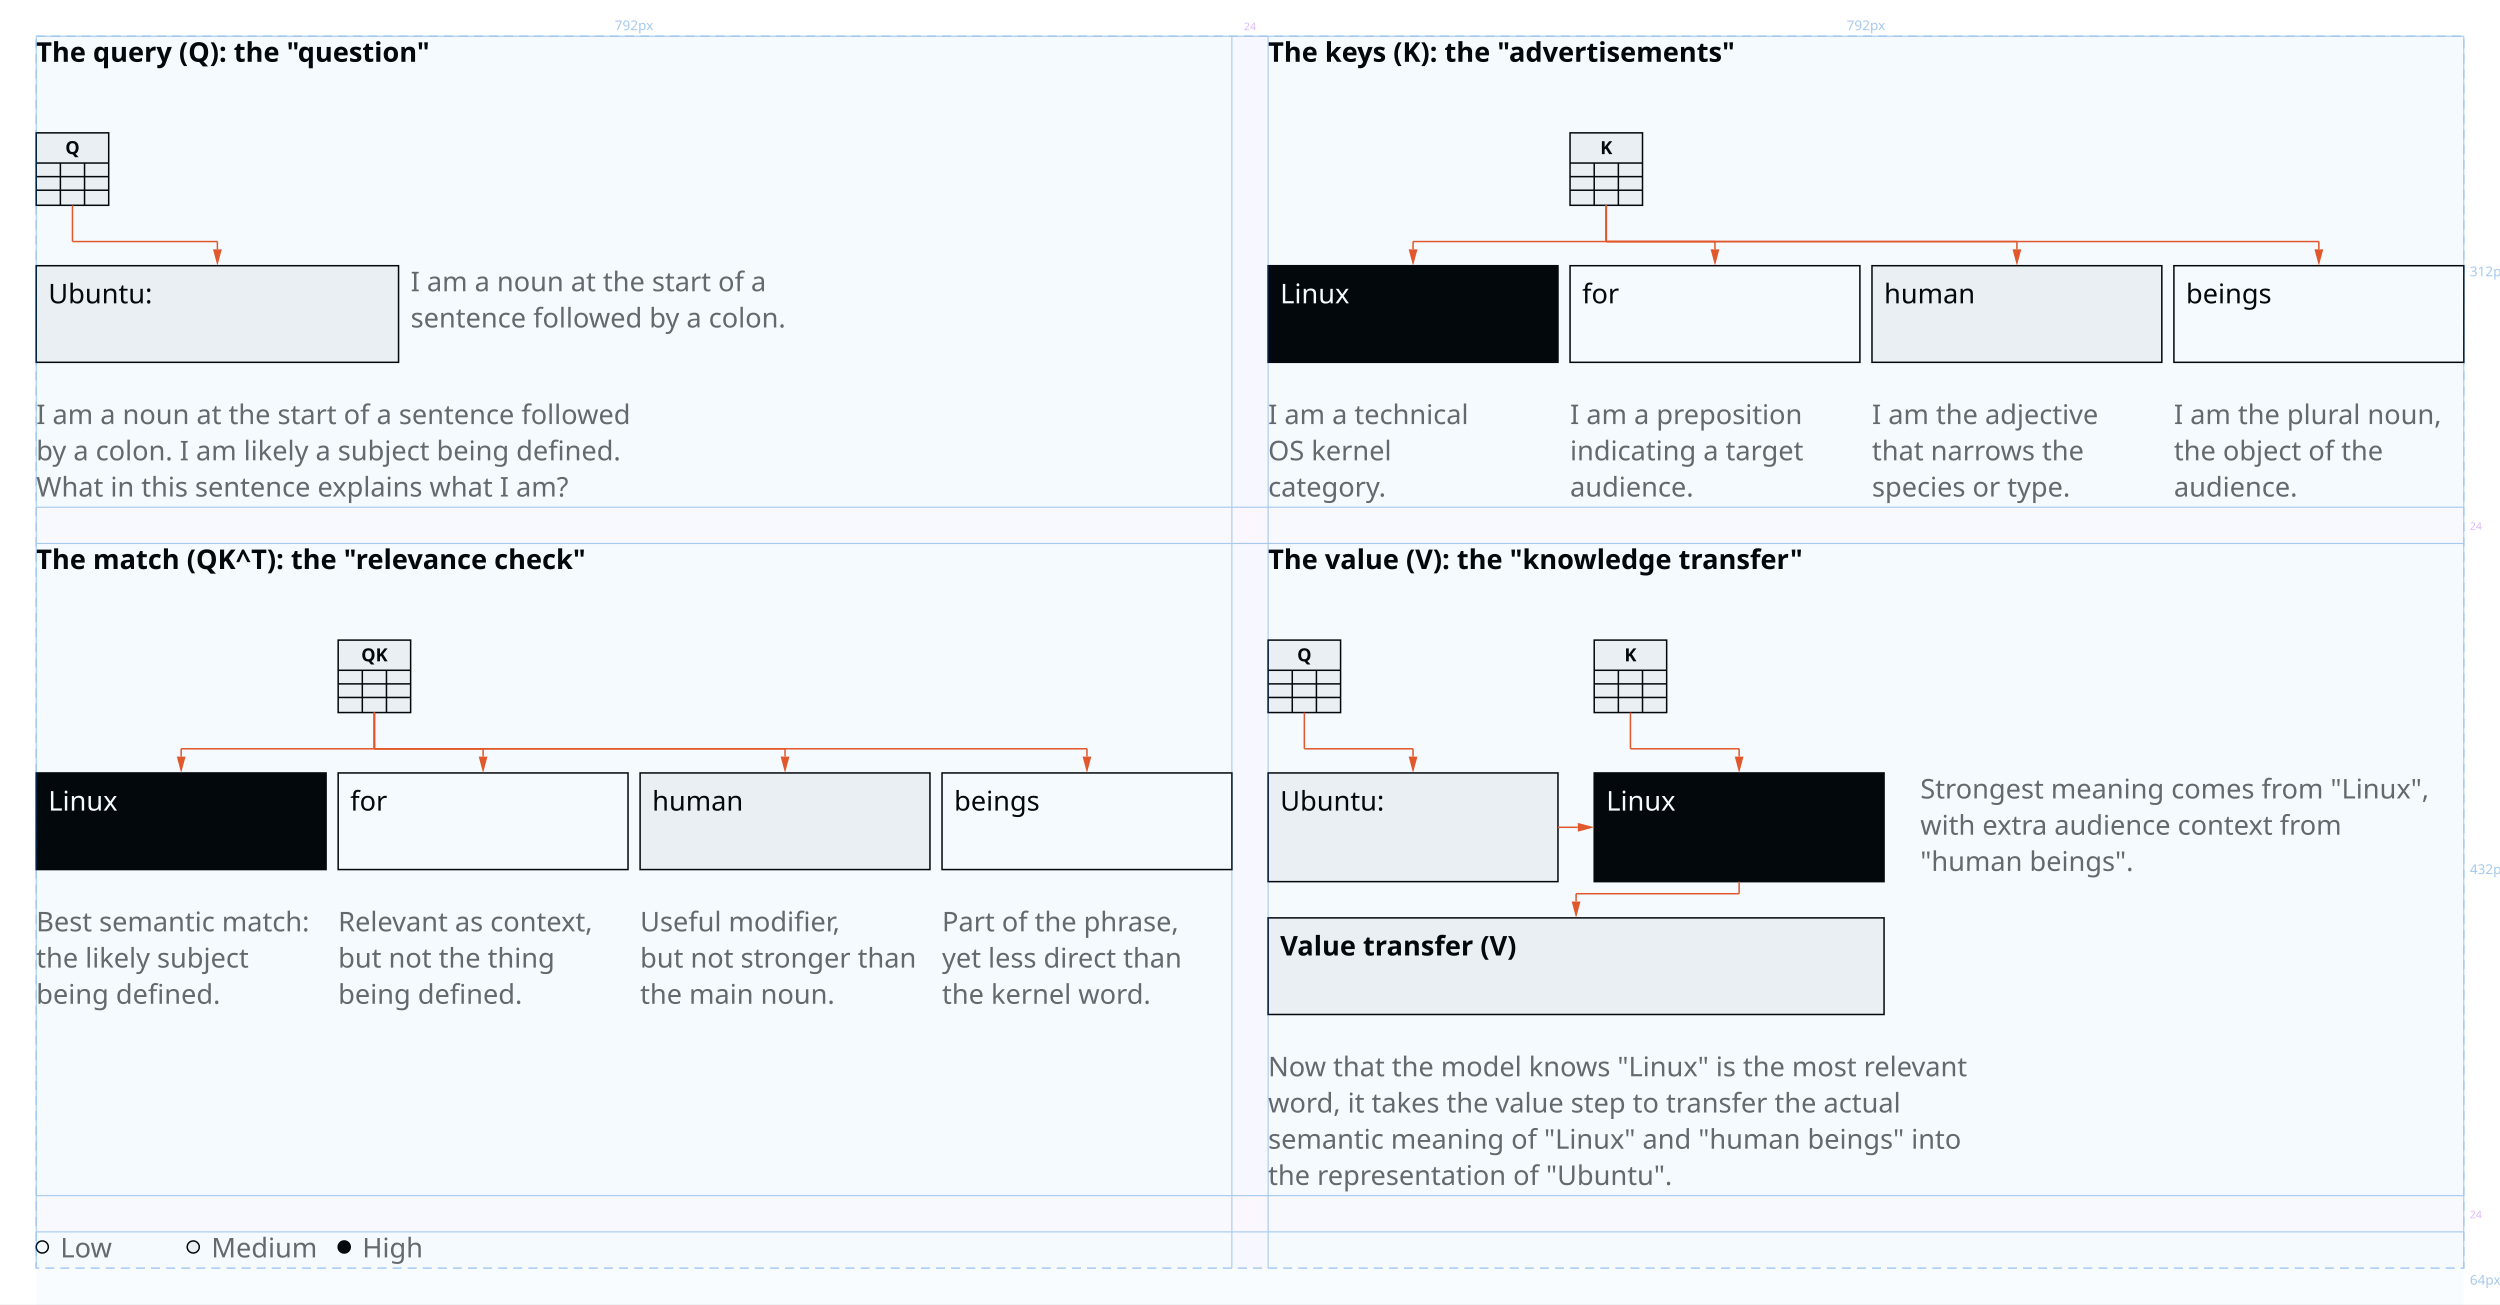
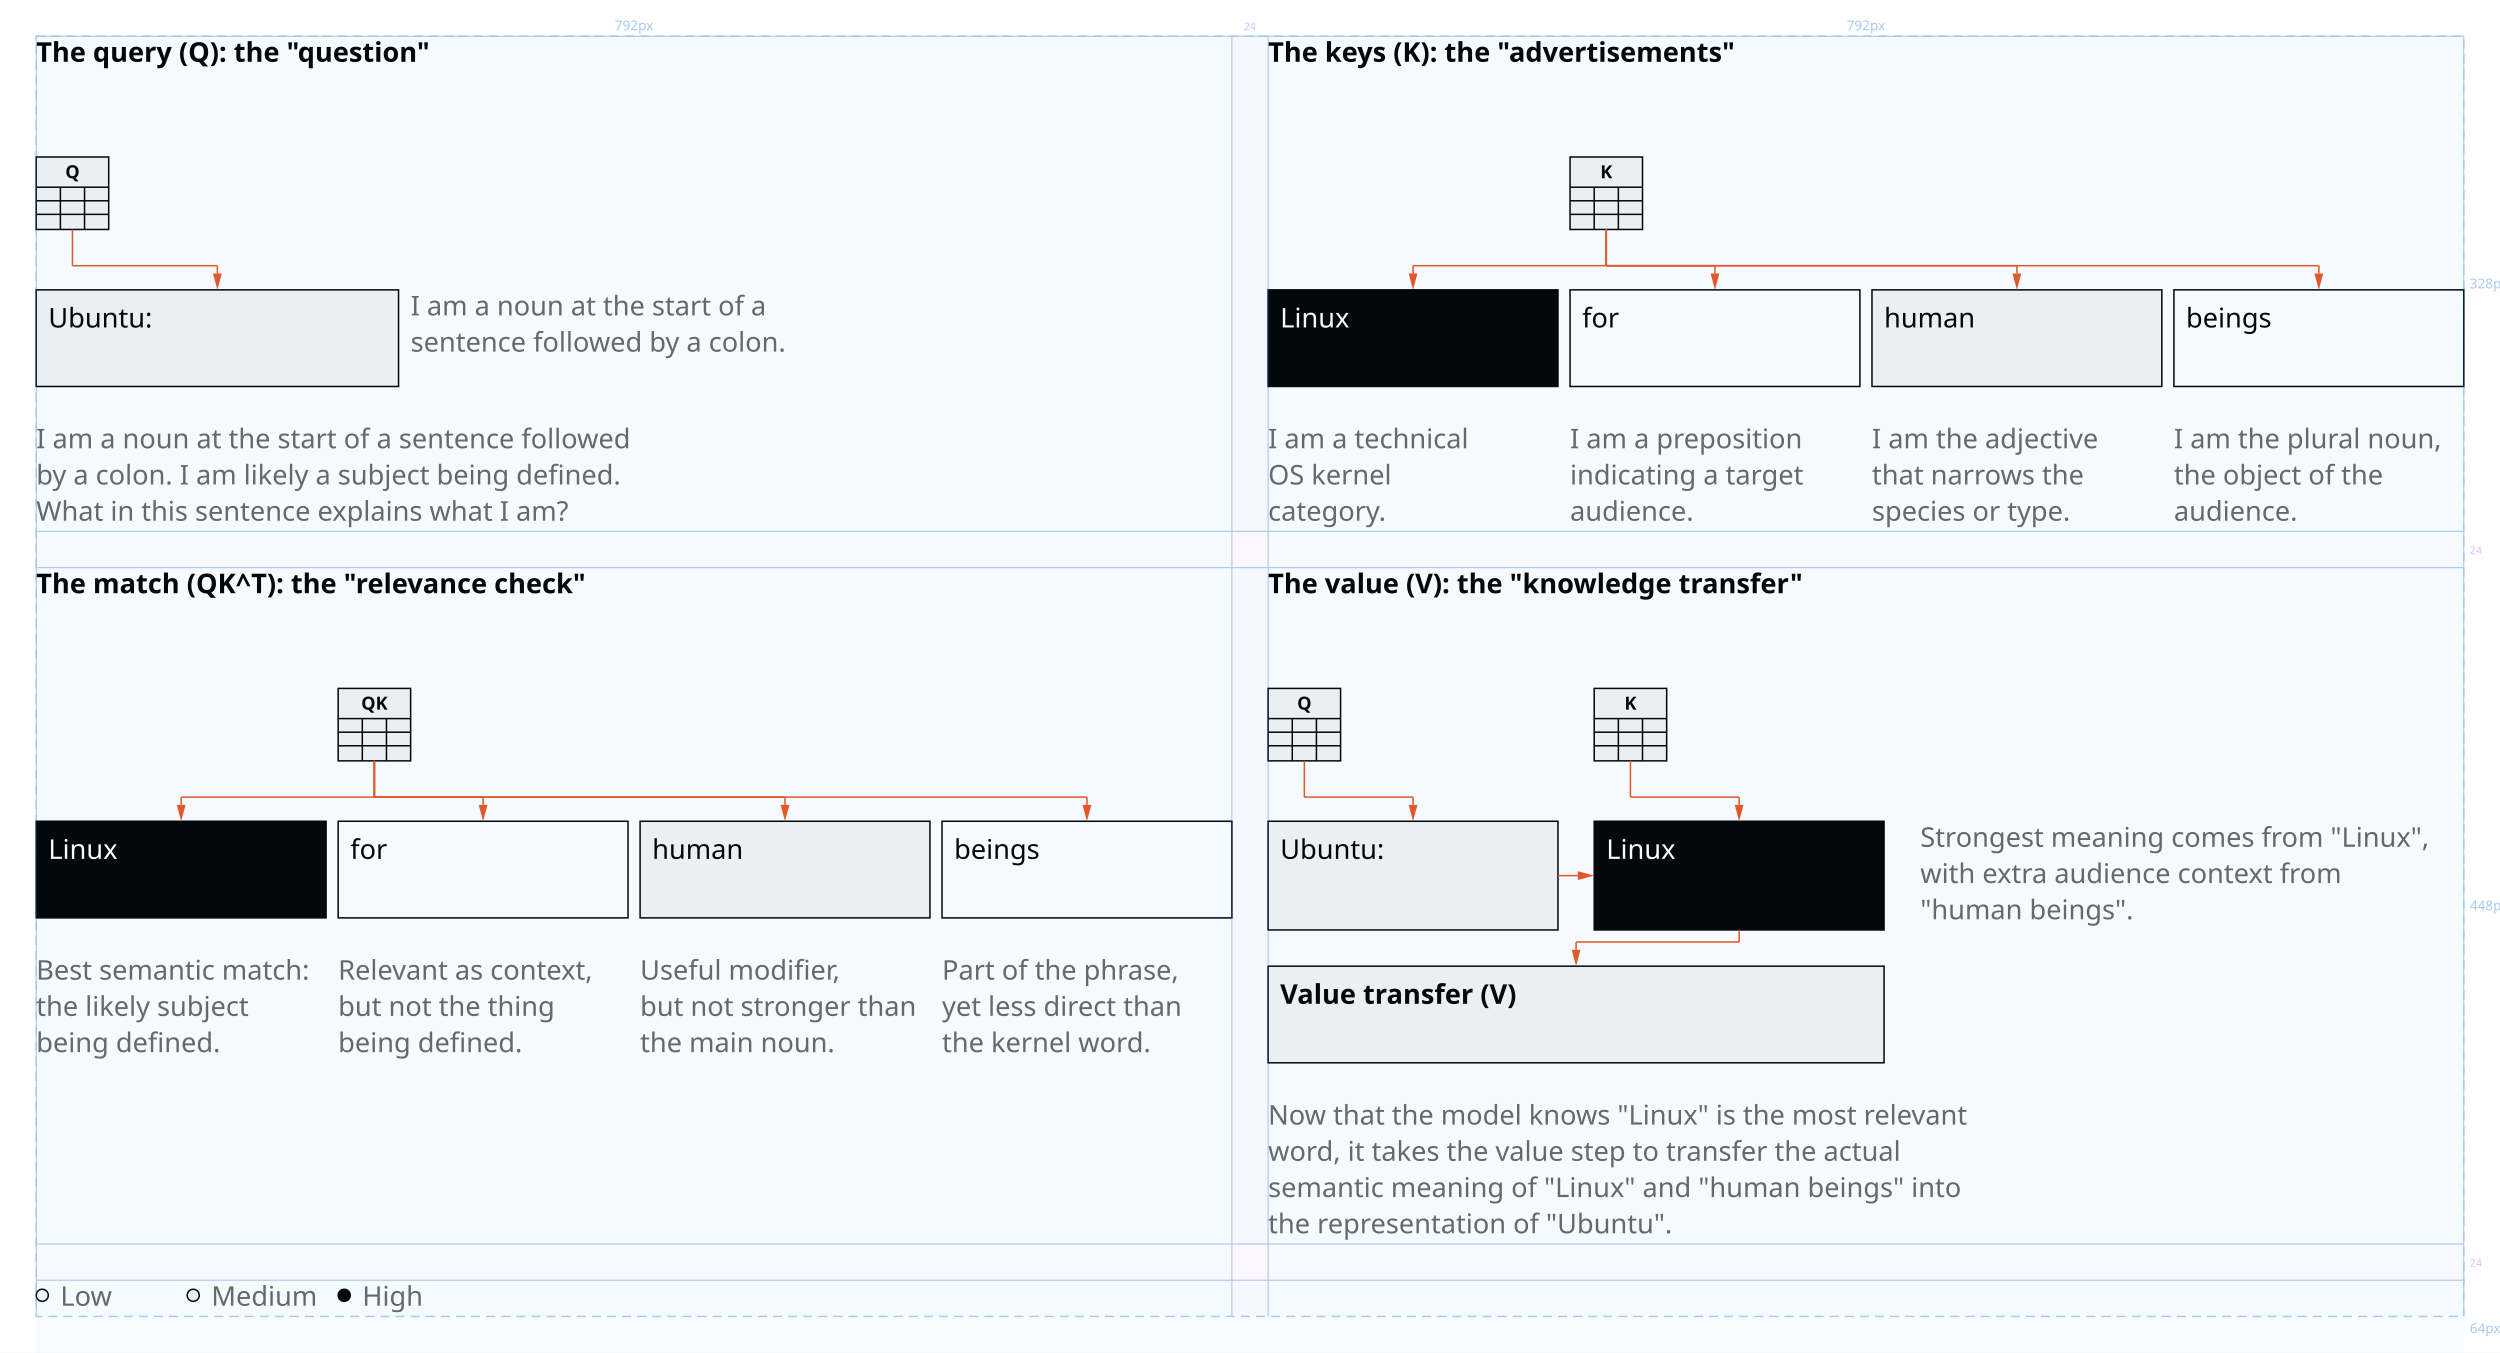
- <svg xmlns="http://www.w3.org/2000/svg" width="1656" height="864" viewBox="0 0 1656 864" xml:space="preserve">
-   <rect width="1656" height="864" fill="#FFFFFF" />
+ <svg xmlns="http://www.w3.org/2000/svg" width="1656" height="896" viewBox="0 0 1656 896" xml:space="preserve">
+   <rect width="1656" height="896" fill="#FFFFFF" />
  <g data-component-id="query">
    <text font-family="Ubuntu Sans">
      <tspan x="24" y="40.92" font-size="18" font-weight="700" fill="#000000">The query (Q): the "question"</tspan>
    </text>
  </g>
  <g data-component-id="q_ubuntu">
-     <rect x="24" y="176" width="240" height="64" fill="#F3F3F3" stroke="#000000" stroke-width="1" stroke-miterlimit="10" />
-     <text font-family="Ubuntu Sans">
-       <tspan x="32" y="200.92" font-size="18" font-weight="400" fill="#000000">Ubuntu:</tspan>
-     </text>
-   </g>
-   <text font-family="Ubuntu Sans">
-     <tspan x="272" y="192.92" font-size="18" font-weight="400" fill="#666666">I am a noun at the start of a</tspan>
-     <tspan x="272" y="216.92" font-size="18" font-weight="400" fill="#666666">sentence followed by a colon.</tspan>
-   </text>
-   <text font-family="Ubuntu Sans">
-     <tspan x="24" y="280.92" font-size="18" font-weight="400" fill="#666666">I am a noun at the start of a sentence followed</tspan>
-     <tspan x="24" y="304.92" font-size="18" font-weight="400" fill="#666666">by a colon. I am likely a subject being defined.</tspan>
-     <tspan x="24" y="328.92" font-size="18" font-weight="400" fill="#666666">What in this sentence explains what I am?</tspan>
+     <rect x="24" y="192" width="240" height="64" fill="#F3F3F3" stroke="#000000" stroke-width="1" stroke-miterlimit="10" />
+     <text font-family="Ubuntu Sans">
+       <tspan x="32" y="216.92" font-size="18" font-weight="400" fill="#000000">Ubuntu:</tspan>
+     </text>
+   </g>
+   <text font-family="Ubuntu Sans">
+     <tspan x="272" y="208.92" font-size="18" font-weight="400" fill="#666666">I am a noun at the start of a</tspan>
+     <tspan x="272" y="232.92" font-size="18" font-weight="400" fill="#666666">sentence followed by a colon.</tspan>
+   </text>
+   <text font-family="Ubuntu Sans">
+     <tspan x="24" y="296.92" font-size="18" font-weight="400" fill="#666666">I am a noun at the start of a sentence followed</tspan>
+     <tspan x="24" y="320.92" font-size="18" font-weight="400" fill="#666666">by a colon. I am likely a subject being defined.</tspan>
+     <tspan x="24" y="344.92" font-size="18" font-weight="400" fill="#666666">What in this sentence explains what I am?</tspan>
  </text>
  <g data-component-id="q_matrix">
-     <rect x="24" y="88" width="48" height="48" fill="#F3F3F3" stroke="#000000" stroke-width="1" stroke-miterlimit="10" />
-     <line x1="24" y1="108" x2="72" y2="108" fill="none" stroke="#000000" stroke-width="1" stroke-miterlimit="10" />
-     <line x1="40" y1="108" x2="40" y2="136" fill="none" stroke="#000000" stroke-width="1" stroke-miterlimit="10" />
-     <line x1="56" y1="108" x2="56" y2="136" fill="none" stroke="#000000" stroke-width="1" stroke-miterlimit="10" />
-     <line x1="24" y1="117" x2="72" y2="117" fill="none" stroke="#000000" stroke-width="1" stroke-miterlimit="10" />
-     <line x1="24" y1="126" x2="72" y2="126" fill="none" stroke="#000000" stroke-width="1" stroke-miterlimit="10" />
-     <text x="48" y="102.08" text-anchor="middle" font-family="Ubuntu Sans" font-size="12" font-weight="700" fill="#000000">Q</text>
+     <rect x="24" y="104" width="48" height="48" fill="#F3F3F3" stroke="#000000" stroke-width="1" stroke-miterlimit="10" />
+     <line x1="24" y1="124" x2="72" y2="124" fill="none" stroke="#000000" stroke-width="1" stroke-miterlimit="10" />
+     <line x1="40" y1="124" x2="40" y2="152" fill="none" stroke="#000000" stroke-width="1" stroke-miterlimit="10" />
+     <line x1="56" y1="124" x2="56" y2="152" fill="none" stroke="#000000" stroke-width="1" stroke-miterlimit="10" />
+     <line x1="24" y1="133" x2="72" y2="133" fill="none" stroke="#000000" stroke-width="1" stroke-miterlimit="10" />
+     <line x1="24" y1="142" x2="72" y2="142" fill="none" stroke="#000000" stroke-width="1" stroke-miterlimit="10" />
+     <text x="48" y="118.08" text-anchor="middle" font-family="Ubuntu Sans" font-size="12" font-weight="700" fill="#000000">Q</text>
  </g>
  <g data-component-id="keys">
    <text font-family="Ubuntu Sans">
      <tspan x="840" y="40.92" font-size="18" font-weight="700" fill="#000000">The keys (K): the "advertisements"</tspan>
    </text>
  </g>
  <g data-component-id="k_linux">
-     <rect x="840" y="176" width="192" height="64" fill="#000000" stroke="#000000" stroke-width="1" stroke-miterlimit="10" />
-     <text font-family="Ubuntu Sans">
-       <tspan x="848" y="200.92" font-size="18" font-weight="400" fill="#FFFFFF">Linux</tspan>
+     <rect x="840" y="192" width="192" height="64" fill="#000000" stroke="#000000" stroke-width="1" stroke-miterlimit="10" />
+     <text font-family="Ubuntu Sans">
+       <tspan x="848" y="216.92" font-size="18" font-weight="400" fill="#FFFFFF">Linux</tspan>
    </text>
  </g>
  <g data-component-id="k_for">
-     <rect x="1040" y="176" width="192" height="64" fill="#FFFFFF" stroke="#000000" stroke-width="1" stroke-miterlimit="10" />
-     <text font-family="Ubuntu Sans">
-       <tspan x="1048" y="200.92" font-size="18" font-weight="400" fill="#000000">for</tspan>
+     <rect x="1040" y="192" width="192" height="64" fill="#FFFFFF" stroke="#000000" stroke-width="1" stroke-miterlimit="10" />
+     <text font-family="Ubuntu Sans">
+       <tspan x="1048" y="216.92" font-size="18" font-weight="400" fill="#000000">for</tspan>
    </text>
  </g>
  <g data-component-id="k_human">
-     <rect x="1240" y="176" width="192" height="64" fill="#F3F3F3" stroke="#000000" stroke-width="1" stroke-miterlimit="10" />
-     <text font-family="Ubuntu Sans">
-       <tspan x="1248" y="200.92" font-size="18" font-weight="400" fill="#000000">human</tspan>
+     <rect x="1240" y="192" width="192" height="64" fill="#F3F3F3" stroke="#000000" stroke-width="1" stroke-miterlimit="10" />
+     <text font-family="Ubuntu Sans">
+       <tspan x="1248" y="216.92" font-size="18" font-weight="400" fill="#000000">human</tspan>
    </text>
  </g>
  <g data-component-id="k_beings">
-     <rect x="1440" y="176" width="192" height="64" fill="#FFFFFF" stroke="#000000" stroke-width="1" stroke-miterlimit="10" />
-     <text font-family="Ubuntu Sans">
-       <tspan x="1448" y="200.92" font-size="18" font-weight="400" fill="#000000">beings</tspan>
-     </text>
-   </g>
-   <text font-family="Ubuntu Sans">
-     <tspan x="840" y="280.92" font-size="18" font-weight="400" fill="#666666">I am a technical</tspan>
-     <tspan x="840" y="304.92" font-size="18" font-weight="400" fill="#666666">OS kernel</tspan>
-     <tspan x="840" y="328.92" font-size="18" font-weight="400" fill="#666666">category.</tspan>
-   </text>
-   <text font-family="Ubuntu Sans">
-     <tspan x="1040" y="280.92" font-size="18" font-weight="400" fill="#666666">I am a preposition</tspan>
-     <tspan x="1040" y="304.92" font-size="18" font-weight="400" fill="#666666">indicating a target</tspan>
-     <tspan x="1040" y="328.92" font-size="18" font-weight="400" fill="#666666">audience.</tspan>
-   </text>
-   <text font-family="Ubuntu Sans">
-     <tspan x="1240" y="280.92" font-size="18" font-weight="400" fill="#666666">I am the adjective</tspan>
-     <tspan x="1240" y="304.92" font-size="18" font-weight="400" fill="#666666">that narrows the</tspan>
-     <tspan x="1240" y="328.92" font-size="18" font-weight="400" fill="#666666">species or type.</tspan>
-   </text>
-   <text font-family="Ubuntu Sans">
-     <tspan x="1440" y="280.92" font-size="18" font-weight="400" fill="#666666">I am the plural noun,</tspan>
-     <tspan x="1440" y="304.92" font-size="18" font-weight="400" fill="#666666">the object of the</tspan>
-     <tspan x="1440" y="328.92" font-size="18" font-weight="400" fill="#666666">audience.</tspan>
+     <rect x="1440" y="192" width="192" height="64" fill="#FFFFFF" stroke="#000000" stroke-width="1" stroke-miterlimit="10" />
+     <text font-family="Ubuntu Sans">
+       <tspan x="1448" y="216.92" font-size="18" font-weight="400" fill="#000000">beings</tspan>
+     </text>
+   </g>
+   <text font-family="Ubuntu Sans">
+     <tspan x="840" y="296.92" font-size="18" font-weight="400" fill="#666666">I am a technical</tspan>
+     <tspan x="840" y="320.92" font-size="18" font-weight="400" fill="#666666">OS kernel</tspan>
+     <tspan x="840" y="344.92" font-size="18" font-weight="400" fill="#666666">category.</tspan>
+   </text>
+   <text font-family="Ubuntu Sans">
+     <tspan x="1040" y="296.92" font-size="18" font-weight="400" fill="#666666">I am a preposition</tspan>
+     <tspan x="1040" y="320.92" font-size="18" font-weight="400" fill="#666666">indicating a target</tspan>
+     <tspan x="1040" y="344.92" font-size="18" font-weight="400" fill="#666666">audience.</tspan>
+   </text>
+   <text font-family="Ubuntu Sans">
+     <tspan x="1240" y="296.92" font-size="18" font-weight="400" fill="#666666">I am the adjective</tspan>
+     <tspan x="1240" y="320.92" font-size="18" font-weight="400" fill="#666666">that narrows the</tspan>
+     <tspan x="1240" y="344.92" font-size="18" font-weight="400" fill="#666666">species or type.</tspan>
+   </text>
+   <text font-family="Ubuntu Sans">
+     <tspan x="1440" y="296.92" font-size="18" font-weight="400" fill="#666666">I am the plural noun,</tspan>
+     <tspan x="1440" y="320.92" font-size="18" font-weight="400" fill="#666666">the object of the</tspan>
+     <tspan x="1440" y="344.92" font-size="18" font-weight="400" fill="#666666">audience.</tspan>
  </text>
  <g data-component-id="k_matrix">
-     <rect x="1040" y="88" width="48" height="48" fill="#F3F3F3" stroke="#000000" stroke-width="1" stroke-miterlimit="10" />
-     <line x1="1040" y1="108" x2="1088" y2="108" fill="none" stroke="#000000" stroke-width="1" stroke-miterlimit="10" />
-     <line x1="1056" y1="108" x2="1056" y2="136" fill="none" stroke="#000000" stroke-width="1" stroke-miterlimit="10" />
-     <line x1="1072" y1="108" x2="1072" y2="136" fill="none" stroke="#000000" stroke-width="1" stroke-miterlimit="10" />
-     <line x1="1040" y1="117" x2="1088" y2="117" fill="none" stroke="#000000" stroke-width="1" stroke-miterlimit="10" />
-     <line x1="1040" y1="126" x2="1088" y2="126" fill="none" stroke="#000000" stroke-width="1" stroke-miterlimit="10" />
-     <text x="1064" y="102.08" text-anchor="middle" font-family="Ubuntu Sans" font-size="12" font-weight="700" fill="#000000">K</text>
+     <rect x="1040" y="104" width="48" height="48" fill="#F3F3F3" stroke="#000000" stroke-width="1" stroke-miterlimit="10" />
+     <line x1="1040" y1="124" x2="1088" y2="124" fill="none" stroke="#000000" stroke-width="1" stroke-miterlimit="10" />
+     <line x1="1056" y1="124" x2="1056" y2="152" fill="none" stroke="#000000" stroke-width="1" stroke-miterlimit="10" />
+     <line x1="1072" y1="124" x2="1072" y2="152" fill="none" stroke="#000000" stroke-width="1" stroke-miterlimit="10" />
+     <line x1="1040" y1="133" x2="1088" y2="133" fill="none" stroke="#000000" stroke-width="1" stroke-miterlimit="10" />
+     <line x1="1040" y1="142" x2="1088" y2="142" fill="none" stroke="#000000" stroke-width="1" stroke-miterlimit="10" />
+     <text x="1064" y="118.08" text-anchor="middle" font-family="Ubuntu Sans" font-size="12" font-weight="700" fill="#000000">K</text>
  </g>
  <g data-component-id="match">
    <text font-family="Ubuntu Sans">
-       <tspan x="24" y="376.92" font-size="18" font-weight="700" fill="#000000">The match (QK^T): the "relevance check"</tspan>
+       <tspan x="24" y="392.92" font-size="18" font-weight="700" fill="#000000">The match (QK^T): the "relevance check"</tspan>
    </text>
  </g>
  <g data-component-id="m_linux">
-     <rect x="24" y="512" width="192" height="64" fill="#000000" stroke="#000000" stroke-width="1" stroke-miterlimit="10" />
-     <text font-family="Ubuntu Sans">
-       <tspan x="32" y="536.92" font-size="18" font-weight="400" fill="#FFFFFF">Linux</tspan>
+     <rect x="24" y="544" width="192" height="64" fill="#000000" stroke="#000000" stroke-width="1" stroke-miterlimit="10" />
+     <text font-family="Ubuntu Sans">
+       <tspan x="32" y="568.92" font-size="18" font-weight="400" fill="#FFFFFF">Linux</tspan>
    </text>
  </g>
  <g data-component-id="m_for">
-     <rect x="224" y="512" width="192" height="64" fill="#FFFFFF" stroke="#000000" stroke-width="1" stroke-miterlimit="10" />
-     <text font-family="Ubuntu Sans">
-       <tspan x="232" y="536.92" font-size="18" font-weight="400" fill="#000000">for</tspan>
+     <rect x="224" y="544" width="192" height="64" fill="#FFFFFF" stroke="#000000" stroke-width="1" stroke-miterlimit="10" />
+     <text font-family="Ubuntu Sans">
+       <tspan x="232" y="568.92" font-size="18" font-weight="400" fill="#000000">for</tspan>
    </text>
  </g>
  <g data-component-id="m_human">
-     <rect x="424" y="512" width="192" height="64" fill="#F3F3F3" stroke="#000000" stroke-width="1" stroke-miterlimit="10" />
-     <text font-family="Ubuntu Sans">
-       <tspan x="432" y="536.92" font-size="18" font-weight="400" fill="#000000">human</tspan>
+     <rect x="424" y="544" width="192" height="64" fill="#F3F3F3" stroke="#000000" stroke-width="1" stroke-miterlimit="10" />
+     <text font-family="Ubuntu Sans">
+       <tspan x="432" y="568.92" font-size="18" font-weight="400" fill="#000000">human</tspan>
    </text>
  </g>
  <g data-component-id="m_beings">
-     <rect x="624" y="512" width="192" height="64" fill="#FFFFFF" stroke="#000000" stroke-width="1" stroke-miterlimit="10" />
-     <text font-family="Ubuntu Sans">
-       <tspan x="632" y="536.92" font-size="18" font-weight="400" fill="#000000">beings</tspan>
-     </text>
-   </g>
-   <text font-family="Ubuntu Sans">
-     <tspan x="24" y="616.92" font-size="18" font-weight="400" fill="#666666">Best semantic match:</tspan>
-     <tspan x="24" y="640.92" font-size="18" font-weight="400" fill="#666666">the likely subject</tspan>
-     <tspan x="24" y="664.92" font-size="18" font-weight="400" fill="#666666">being defined.</tspan>
-   </text>
-   <text font-family="Ubuntu Sans">
-     <tspan x="224" y="616.92" font-size="18" font-weight="400" fill="#666666">Relevant as context,</tspan>
-     <tspan x="224" y="640.92" font-size="18" font-weight="400" fill="#666666">but not the thing</tspan>
-     <tspan x="224" y="664.92" font-size="18" font-weight="400" fill="#666666">being defined.</tspan>
-   </text>
-   <text font-family="Ubuntu Sans">
-     <tspan x="424" y="616.92" font-size="18" font-weight="400" fill="#666666">Useful modifier,</tspan>
-     <tspan x="424" y="640.92" font-size="18" font-weight="400" fill="#666666">but not stronger than</tspan>
-     <tspan x="424" y="664.92" font-size="18" font-weight="400" fill="#666666">the main noun.</tspan>
-   </text>
-   <text font-family="Ubuntu Sans">
-     <tspan x="624" y="616.92" font-size="18" font-weight="400" fill="#666666">Part of the phrase,</tspan>
-     <tspan x="624" y="640.92" font-size="18" font-weight="400" fill="#666666">yet less direct than</tspan>
-     <tspan x="624" y="664.92" font-size="18" font-weight="400" fill="#666666">the kernel word.</tspan>
+     <rect x="624" y="544" width="192" height="64" fill="#FFFFFF" stroke="#000000" stroke-width="1" stroke-miterlimit="10" />
+     <text font-family="Ubuntu Sans">
+       <tspan x="632" y="568.92" font-size="18" font-weight="400" fill="#000000">beings</tspan>
+     </text>
+   </g>
+   <text font-family="Ubuntu Sans">
+     <tspan x="24" y="648.92" font-size="18" font-weight="400" fill="#666666">Best semantic match:</tspan>
+     <tspan x="24" y="672.92" font-size="18" font-weight="400" fill="#666666">the likely subject</tspan>
+     <tspan x="24" y="696.92" font-size="18" font-weight="400" fill="#666666">being defined.</tspan>
+   </text>
+   <text font-family="Ubuntu Sans">
+     <tspan x="224" y="648.92" font-size="18" font-weight="400" fill="#666666">Relevant as context,</tspan>
+     <tspan x="224" y="672.92" font-size="18" font-weight="400" fill="#666666">but not the thing</tspan>
+     <tspan x="224" y="696.92" font-size="18" font-weight="400" fill="#666666">being defined.</tspan>
+   </text>
+   <text font-family="Ubuntu Sans">
+     <tspan x="424" y="648.92" font-size="18" font-weight="400" fill="#666666">Useful modifier,</tspan>
+     <tspan x="424" y="672.92" font-size="18" font-weight="400" fill="#666666">but not stronger than</tspan>
+     <tspan x="424" y="696.92" font-size="18" font-weight="400" fill="#666666">the main noun.</tspan>
+   </text>
+   <text font-family="Ubuntu Sans">
+     <tspan x="624" y="648.92" font-size="18" font-weight="400" fill="#666666">Part of the phrase,</tspan>
+     <tspan x="624" y="672.92" font-size="18" font-weight="400" fill="#666666">yet less direct than</tspan>
+     <tspan x="624" y="696.92" font-size="18" font-weight="400" fill="#666666">the kernel word.</tspan>
  </text>
  <g data-component-id="qk_matrix">
-     <rect x="224" y="424" width="48" height="48" fill="#F3F3F3" stroke="#000000" stroke-width="1" stroke-miterlimit="10" />
-     <line x1="224" y1="444" x2="272" y2="444" fill="none" stroke="#000000" stroke-width="1" stroke-miterlimit="10" />
-     <line x1="240" y1="444" x2="240" y2="472" fill="none" stroke="#000000" stroke-width="1" stroke-miterlimit="10" />
-     <line x1="256" y1="444" x2="256" y2="472" fill="none" stroke="#000000" stroke-width="1" stroke-miterlimit="10" />
-     <line x1="224" y1="453" x2="272" y2="453" fill="none" stroke="#000000" stroke-width="1" stroke-miterlimit="10" />
-     <line x1="224" y1="462" x2="272" y2="462" fill="none" stroke="#000000" stroke-width="1" stroke-miterlimit="10" />
-     <text x="248" y="438.08" text-anchor="middle" font-family="Ubuntu Sans" font-size="12" font-weight="700" fill="#000000">QK</text>
+     <rect x="224" y="456" width="48" height="48" fill="#F3F3F3" stroke="#000000" stroke-width="1" stroke-miterlimit="10" />
+     <line x1="224" y1="476" x2="272" y2="476" fill="none" stroke="#000000" stroke-width="1" stroke-miterlimit="10" />
+     <line x1="240" y1="476" x2="240" y2="504" fill="none" stroke="#000000" stroke-width="1" stroke-miterlimit="10" />
+     <line x1="256" y1="476" x2="256" y2="504" fill="none" stroke="#000000" stroke-width="1" stroke-miterlimit="10" />
+     <line x1="224" y1="485" x2="272" y2="485" fill="none" stroke="#000000" stroke-width="1" stroke-miterlimit="10" />
+     <line x1="224" y1="494" x2="272" y2="494" fill="none" stroke="#000000" stroke-width="1" stroke-miterlimit="10" />
+     <text x="248" y="470.08" text-anchor="middle" font-family="Ubuntu Sans" font-size="12" font-weight="700" fill="#000000">QK</text>
  </g>
  <g data-component-id="_auto_11">
-     <circle cx="28" cy="826" r="4" fill="#FFFFFF" stroke="#000000" stroke-width="1" stroke-miterlimit="10" />
-     <text font-family="Ubuntu Sans">
-       <tspan x="40" y="832.92" font-size="18" font-weight="400" fill="#666666">Low</tspan>
-     </text>
-     <circle cx="128" cy="826" r="4" fill="#F3F3F3" stroke="#000000" stroke-width="1" stroke-miterlimit="10" />
-     <text font-family="Ubuntu Sans">
-       <tspan x="140" y="832.92" font-size="18" font-weight="400" fill="#666666">Medium</tspan>
-     </text>
-     <circle cx="228" cy="826" r="4" fill="#000000" stroke="#000000" stroke-width="1" stroke-miterlimit="10" />
-     <text font-family="Ubuntu Sans">
-       <tspan x="240" y="832.92" font-size="18" font-weight="400" fill="#666666">High</tspan>
+     <circle cx="28" cy="858" r="4" fill="#FFFFFF" stroke="#000000" stroke-width="1" stroke-miterlimit="10" />
+     <text font-family="Ubuntu Sans">
+       <tspan x="40" y="864.92" font-size="18" font-weight="400" fill="#666666">Low</tspan>
+     </text>
+     <circle cx="128" cy="858" r="4" fill="#F3F3F3" stroke="#000000" stroke-width="1" stroke-miterlimit="10" />
+     <text font-family="Ubuntu Sans">
+       <tspan x="140" y="864.92" font-size="18" font-weight="400" fill="#666666">Medium</tspan>
+     </text>
+     <circle cx="228" cy="858" r="4" fill="#000000" stroke="#000000" stroke-width="1" stroke-miterlimit="10" />
+     <text font-family="Ubuntu Sans">
+       <tspan x="240" y="864.92" font-size="18" font-weight="400" fill="#666666">High</tspan>
    </text>
  </g>
  <g data-component-id="value">
    <text font-family="Ubuntu Sans">
-       <tspan x="840" y="376.92" font-size="18" font-weight="700" fill="#000000">The value (V): the "knowledge transfer"</tspan>
+       <tspan x="840" y="392.92" font-size="18" font-weight="700" fill="#000000">The value (V): the "knowledge transfer"</tspan>
    </text>
  </g>
  <g data-component-id="v_ubuntu">
-     <rect x="840" y="512" width="192" height="72" fill="#F3F3F3" stroke="#000000" stroke-width="1" stroke-miterlimit="10" />
-     <text font-family="Ubuntu Sans">
-       <tspan x="848" y="536.92" font-size="18" font-weight="400" fill="#000000">Ubuntu:</tspan>
+     <rect x="840" y="544" width="192" height="72" fill="#F3F3F3" stroke="#000000" stroke-width="1" stroke-miterlimit="10" />
+     <text font-family="Ubuntu Sans">
+       <tspan x="848" y="568.92" font-size="18" font-weight="400" fill="#000000">Ubuntu:</tspan>
    </text>
  </g>
  <g data-component-id="v_linux">
-     <rect x="1056" y="512" width="192" height="72" fill="#000000" stroke="#000000" stroke-width="1" stroke-miterlimit="10" />
-     <text font-family="Ubuntu Sans">
-       <tspan x="1064" y="536.92" font-size="18" font-weight="400" fill="#FFFFFF">Linux</tspan>
+     <rect x="1056" y="544" width="192" height="72" fill="#000000" stroke="#000000" stroke-width="1" stroke-miterlimit="10" />
+     <text font-family="Ubuntu Sans">
+       <tspan x="1064" y="568.92" font-size="18" font-weight="400" fill="#FFFFFF">Linux</tspan>
    </text>
  </g>
  <g data-component-id="value_transfer">
-     <rect x="840" y="608" width="408" height="64" fill="#F3F3F3" stroke="#000000" stroke-width="1" stroke-miterlimit="10" />
-     <text font-family="Ubuntu Sans">
-       <tspan x="848" y="632.92" font-size="18" font-weight="700" fill="#000000">Value transfer (V)</tspan>
-     </text>
-   </g>
-   <text font-family="Ubuntu Sans">
-     <tspan x="1272" y="528.92" font-size="18" font-weight="400" fill="#666666">Strongest meaning comes from "Linux",</tspan>
-     <tspan x="1272" y="552.92" font-size="18" font-weight="400" fill="#666666">with extra audience context from</tspan>
-     <tspan x="1272" y="576.92" font-size="18" font-weight="400" fill="#666666">"human beings".</tspan>
-   </text>
-   <text font-family="Ubuntu Sans">
-     <tspan x="840" y="712.92" font-size="18" font-weight="400" fill="#666666">Now that the model knows "Linux" is the most relevant</tspan>
-     <tspan x="840" y="736.92" font-size="18" font-weight="400" fill="#666666">word, it takes the value step to transfer the actual</tspan>
-     <tspan x="840" y="760.92" font-size="18" font-weight="400" fill="#666666">semantic meaning of "Linux" and "human beings" into</tspan>
-     <tspan x="840" y="784.92" font-size="18" font-weight="400" fill="#666666">the representation of "Ubuntu".</tspan>
+     <rect x="840" y="640" width="408" height="64" fill="#F3F3F3" stroke="#000000" stroke-width="1" stroke-miterlimit="10" />
+     <text font-family="Ubuntu Sans">
+       <tspan x="848" y="664.92" font-size="18" font-weight="700" fill="#000000">Value transfer (V)</tspan>
+     </text>
+   </g>
+   <text font-family="Ubuntu Sans">
+     <tspan x="1272" y="560.92" font-size="18" font-weight="400" fill="#666666">Strongest meaning comes from "Linux",</tspan>
+     <tspan x="1272" y="584.92" font-size="18" font-weight="400" fill="#666666">with extra audience context from</tspan>
+     <tspan x="1272" y="608.92" font-size="18" font-weight="400" fill="#666666">"human beings".</tspan>
+   </text>
+   <text font-family="Ubuntu Sans">
+     <tspan x="840" y="744.92" font-size="18" font-weight="400" fill="#666666">Now that the model knows "Linux" is the most relevant</tspan>
+     <tspan x="840" y="768.92" font-size="18" font-weight="400" fill="#666666">word, it takes the value step to transfer the actual</tspan>
+     <tspan x="840" y="792.92" font-size="18" font-weight="400" fill="#666666">semantic meaning of "Linux" and "human beings" into</tspan>
+     <tspan x="840" y="816.92" font-size="18" font-weight="400" fill="#666666">the representation of "Ubuntu".</tspan>
  </text>
  <g data-component-id="vq_matrix">
-     <rect x="840" y="424" width="48" height="48" fill="#F3F3F3" stroke="#000000" stroke-width="1" stroke-miterlimit="10" />
-     <line x1="840" y1="444" x2="888" y2="444" fill="none" stroke="#000000" stroke-width="1" stroke-miterlimit="10" />
-     <line x1="856" y1="444" x2="856" y2="472" fill="none" stroke="#000000" stroke-width="1" stroke-miterlimit="10" />
-     <line x1="872" y1="444" x2="872" y2="472" fill="none" stroke="#000000" stroke-width="1" stroke-miterlimit="10" />
-     <line x1="840" y1="453" x2="888" y2="453" fill="none" stroke="#000000" stroke-width="1" stroke-miterlimit="10" />
-     <line x1="840" y1="462" x2="888" y2="462" fill="none" stroke="#000000" stroke-width="1" stroke-miterlimit="10" />
-     <text x="864" y="438.08" text-anchor="middle" font-family="Ubuntu Sans" font-size="12" font-weight="700" fill="#000000">Q</text>
+     <rect x="840" y="456" width="48" height="48" fill="#F3F3F3" stroke="#000000" stroke-width="1" stroke-miterlimit="10" />
+     <line x1="840" y1="476" x2="888" y2="476" fill="none" stroke="#000000" stroke-width="1" stroke-miterlimit="10" />
+     <line x1="856" y1="476" x2="856" y2="504" fill="none" stroke="#000000" stroke-width="1" stroke-miterlimit="10" />
+     <line x1="872" y1="476" x2="872" y2="504" fill="none" stroke="#000000" stroke-width="1" stroke-miterlimit="10" />
+     <line x1="840" y1="485" x2="888" y2="485" fill="none" stroke="#000000" stroke-width="1" stroke-miterlimit="10" />
+     <line x1="840" y1="494" x2="888" y2="494" fill="none" stroke="#000000" stroke-width="1" stroke-miterlimit="10" />
+     <text x="864" y="470.08" text-anchor="middle" font-family="Ubuntu Sans" font-size="12" font-weight="700" fill="#000000">Q</text>
  </g>
  <g data-component-id="vk_matrix">
-     <rect x="1056" y="424" width="48" height="48" fill="#F3F3F3" stroke="#000000" stroke-width="1" stroke-miterlimit="10" />
-     <line x1="1056" y1="444" x2="1104" y2="444" fill="none" stroke="#000000" stroke-width="1" stroke-miterlimit="10" />
-     <line x1="1072" y1="444" x2="1072" y2="472" fill="none" stroke="#000000" stroke-width="1" stroke-miterlimit="10" />
-     <line x1="1088" y1="444" x2="1088" y2="472" fill="none" stroke="#000000" stroke-width="1" stroke-miterlimit="10" />
-     <line x1="1056" y1="453" x2="1104" y2="453" fill="none" stroke="#000000" stroke-width="1" stroke-miterlimit="10" />
-     <line x1="1056" y1="462" x2="1104" y2="462" fill="none" stroke="#000000" stroke-width="1" stroke-miterlimit="10" />
-     <text x="1080" y="438.08" text-anchor="middle" font-family="Ubuntu Sans" font-size="12" font-weight="700" fill="#000000">K</text>
+     <rect x="1056" y="456" width="48" height="48" fill="#F3F3F3" stroke="#000000" stroke-width="1" stroke-miterlimit="10" />
+     <line x1="1056" y1="476" x2="1104" y2="476" fill="none" stroke="#000000" stroke-width="1" stroke-miterlimit="10" />
+     <line x1="1072" y1="476" x2="1072" y2="504" fill="none" stroke="#000000" stroke-width="1" stroke-miterlimit="10" />
+     <line x1="1088" y1="476" x2="1088" y2="504" fill="none" stroke="#000000" stroke-width="1" stroke-miterlimit="10" />
+     <line x1="1056" y1="485" x2="1104" y2="485" fill="none" stroke="#000000" stroke-width="1" stroke-miterlimit="10" />
+     <line x1="1056" y1="494" x2="1104" y2="494" fill="none" stroke="#000000" stroke-width="1" stroke-miterlimit="10" />
+     <text x="1080" y="470.08" text-anchor="middle" font-family="Ubuntu Sans" font-size="12" font-weight="700" fill="#000000">K</text>
  </g>
  <g data-component-id="_auto_14">
-     <line x1="48" y1="136" x2="48" y2="160" fill="none" stroke="#E95420" stroke-width="1" stroke-miterlimit="10" />
-     <line x1="48" y1="160" x2="144" y2="160" fill="none" stroke="#E95420" stroke-width="1" stroke-miterlimit="10" />
-     <line x1="144" y1="160" x2="144" y2="165.159" fill="none" stroke="#E95420" stroke-width="1" stroke-miterlimit="10" />
-     <polygon points="141.095,165.159 144,176 146.905,165.159" fill="#E95420" />
+     <line x1="48" y1="152" x2="48" y2="176" fill="none" stroke="#E95420" stroke-width="1" stroke-miterlimit="10" />
+     <line x1="48" y1="176" x2="144" y2="176" fill="none" stroke="#E95420" stroke-width="1" stroke-miterlimit="10" />
+     <line x1="144" y1="176" x2="144" y2="181.159" fill="none" stroke="#E95420" stroke-width="1" stroke-miterlimit="10" />
+     <polygon points="141.095,181.159 144,192 146.905,181.159" fill="#E95420" />
  </g>
  <g data-component-id="_auto_15">
-     <line x1="1064" y1="136" x2="1064" y2="160" fill="none" stroke="#E95420" stroke-width="1" stroke-miterlimit="10" />
-     <line x1="1064" y1="160" x2="936" y2="160" fill="none" stroke="#E95420" stroke-width="1" stroke-miterlimit="10" />
-     <line x1="936" y1="160" x2="936" y2="165.159" fill="none" stroke="#E95420" stroke-width="1" stroke-miterlimit="10" />
-     <polygon points="933.095,165.159 936,176 938.905,165.159" fill="#E95420" />
+     <line x1="1064" y1="152" x2="1064" y2="176" fill="none" stroke="#E95420" stroke-width="1" stroke-miterlimit="10" />
+     <line x1="1064" y1="176" x2="936" y2="176" fill="none" stroke="#E95420" stroke-width="1" stroke-miterlimit="10" />
+     <line x1="936" y1="176" x2="936" y2="181.159" fill="none" stroke="#E95420" stroke-width="1" stroke-miterlimit="10" />
+     <polygon points="933.095,181.159 936,192 938.905,181.159" fill="#E95420" />
  </g>
  <g data-component-id="_auto_16">
-     <line x1="1064" y1="136" x2="1064" y2="160" fill="none" stroke="#E95420" stroke-width="1" stroke-miterlimit="10" />
-     <line x1="1064" y1="160" x2="1136" y2="160" fill="none" stroke="#E95420" stroke-width="1" stroke-miterlimit="10" />
-     <line x1="1136" y1="160" x2="1136" y2="165.159" fill="none" stroke="#E95420" stroke-width="1" stroke-miterlimit="10" />
-     <polygon points="1133.095,165.159 1136,176 1138.905,165.159" fill="#E95420" />
+     <line x1="1064" y1="152" x2="1064" y2="176" fill="none" stroke="#E95420" stroke-width="1" stroke-miterlimit="10" />
+     <line x1="1064" y1="176" x2="1136" y2="176" fill="none" stroke="#E95420" stroke-width="1" stroke-miterlimit="10" />
+     <line x1="1136" y1="176" x2="1136" y2="181.159" fill="none" stroke="#E95420" stroke-width="1" stroke-miterlimit="10" />
+     <polygon points="1133.095,181.159 1136,192 1138.905,181.159" fill="#E95420" />
  </g>
  <g data-component-id="_auto_17">
-     <line x1="1064" y1="136" x2="1064" y2="160" fill="none" stroke="#E95420" stroke-width="1" stroke-miterlimit="10" />
-     <line x1="1064" y1="160" x2="1336" y2="160" fill="none" stroke="#E95420" stroke-width="1" stroke-miterlimit="10" />
-     <line x1="1336" y1="160" x2="1336" y2="165.159" fill="none" stroke="#E95420" stroke-width="1" stroke-miterlimit="10" />
-     <polygon points="1333.095,165.159 1336,176 1338.905,165.159" fill="#E95420" />
+     <line x1="1064" y1="152" x2="1064" y2="176" fill="none" stroke="#E95420" stroke-width="1" stroke-miterlimit="10" />
+     <line x1="1064" y1="176" x2="1336" y2="176" fill="none" stroke="#E95420" stroke-width="1" stroke-miterlimit="10" />
+     <line x1="1336" y1="176" x2="1336" y2="181.159" fill="none" stroke="#E95420" stroke-width="1" stroke-miterlimit="10" />
+     <polygon points="1333.095,181.159 1336,192 1338.905,181.159" fill="#E95420" />
  </g>
  <g data-component-id="_auto_18">
-     <line x1="1064" y1="136" x2="1064" y2="160" fill="none" stroke="#E95420" stroke-width="1" stroke-miterlimit="10" />
-     <line x1="1064" y1="160" x2="1536" y2="160" fill="none" stroke="#E95420" stroke-width="1" stroke-miterlimit="10" />
-     <line x1="1536" y1="160" x2="1536" y2="165.159" fill="none" stroke="#E95420" stroke-width="1" stroke-miterlimit="10" />
-     <polygon points="1533.095,165.159 1536,176 1538.905,165.159" fill="#E95420" />
+     <line x1="1064" y1="152" x2="1064" y2="176" fill="none" stroke="#E95420" stroke-width="1" stroke-miterlimit="10" />
+     <line x1="1064" y1="176" x2="1536" y2="176" fill="none" stroke="#E95420" stroke-width="1" stroke-miterlimit="10" />
+     <line x1="1536" y1="176" x2="1536" y2="181.159" fill="none" stroke="#E95420" stroke-width="1" stroke-miterlimit="10" />
+     <polygon points="1533.095,181.159 1536,192 1538.905,181.159" fill="#E95420" />
  </g>
  <g data-component-id="_auto_19">
-     <line x1="248" y1="472" x2="248" y2="496" fill="none" stroke="#E95420" stroke-width="1" stroke-miterlimit="10" />
-     <line x1="248" y1="496" x2="120" y2="496" fill="none" stroke="#E95420" stroke-width="1" stroke-miterlimit="10" />
-     <line x1="120" y1="496" x2="120" y2="501.159" fill="none" stroke="#E95420" stroke-width="1" stroke-miterlimit="10" />
-     <polygon points="117.095,501.159 120,512 122.905,501.159" fill="#E95420" />
+     <line x1="248" y1="504" x2="248" y2="528" fill="none" stroke="#E95420" stroke-width="1" stroke-miterlimit="10" />
+     <line x1="248" y1="528" x2="120" y2="528" fill="none" stroke="#E95420" stroke-width="1" stroke-miterlimit="10" />
+     <line x1="120" y1="528" x2="120" y2="533.159" fill="none" stroke="#E95420" stroke-width="1" stroke-miterlimit="10" />
+     <polygon points="117.095,533.159 120,544 122.905,533.159" fill="#E95420" />
  </g>
  <g data-component-id="_auto_20">
-     <line x1="248" y1="472" x2="248" y2="496" fill="none" stroke="#E95420" stroke-width="1" stroke-miterlimit="10" />
-     <line x1="248" y1="496" x2="320" y2="496" fill="none" stroke="#E95420" stroke-width="1" stroke-miterlimit="10" />
-     <line x1="320" y1="496" x2="320" y2="501.159" fill="none" stroke="#E95420" stroke-width="1" stroke-miterlimit="10" />
-     <polygon points="317.095,501.159 320,512 322.905,501.159" fill="#E95420" />
+     <line x1="248" y1="504" x2="248" y2="528" fill="none" stroke="#E95420" stroke-width="1" stroke-miterlimit="10" />
+     <line x1="248" y1="528" x2="320" y2="528" fill="none" stroke="#E95420" stroke-width="1" stroke-miterlimit="10" />
+     <line x1="320" y1="528" x2="320" y2="533.159" fill="none" stroke="#E95420" stroke-width="1" stroke-miterlimit="10" />
+     <polygon points="317.095,533.159 320,544 322.905,533.159" fill="#E95420" />
  </g>
  <g data-component-id="_auto_21">
-     <line x1="248" y1="472" x2="248" y2="496" fill="none" stroke="#E95420" stroke-width="1" stroke-miterlimit="10" />
-     <line x1="248" y1="496" x2="520" y2="496" fill="none" stroke="#E95420" stroke-width="1" stroke-miterlimit="10" />
-     <line x1="520" y1="496" x2="520" y2="501.159" fill="none" stroke="#E95420" stroke-width="1" stroke-miterlimit="10" />
-     <polygon points="517.095,501.159 520,512 522.905,501.159" fill="#E95420" />
+     <line x1="248" y1="504" x2="248" y2="528" fill="none" stroke="#E95420" stroke-width="1" stroke-miterlimit="10" />
+     <line x1="248" y1="528" x2="520" y2="528" fill="none" stroke="#E95420" stroke-width="1" stroke-miterlimit="10" />
+     <line x1="520" y1="528" x2="520" y2="533.159" fill="none" stroke="#E95420" stroke-width="1" stroke-miterlimit="10" />
+     <polygon points="517.095,533.159 520,544 522.905,533.159" fill="#E95420" />
  </g>
  <g data-component-id="_auto_22">
-     <line x1="248" y1="472" x2="248" y2="496" fill="none" stroke="#E95420" stroke-width="1" stroke-miterlimit="10" />
-     <line x1="248" y1="496" x2="720" y2="496" fill="none" stroke="#E95420" stroke-width="1" stroke-miterlimit="10" />
-     <line x1="720" y1="496" x2="720" y2="501.159" fill="none" stroke="#E95420" stroke-width="1" stroke-miterlimit="10" />
-     <polygon points="717.095,501.159 720,512 722.905,501.159" fill="#E95420" />
+     <line x1="248" y1="504" x2="248" y2="528" fill="none" stroke="#E95420" stroke-width="1" stroke-miterlimit="10" />
+     <line x1="248" y1="528" x2="720" y2="528" fill="none" stroke="#E95420" stroke-width="1" stroke-miterlimit="10" />
+     <line x1="720" y1="528" x2="720" y2="533.159" fill="none" stroke="#E95420" stroke-width="1" stroke-miterlimit="10" />
+     <polygon points="717.095,533.159 720,544 722.905,533.159" fill="#E95420" />
  </g>
  <g data-component-id="_auto_23">
-     <line x1="864" y1="472" x2="864" y2="496" fill="none" stroke="#E95420" stroke-width="1" stroke-miterlimit="10" />
-     <line x1="864" y1="496" x2="936" y2="496" fill="none" stroke="#E95420" stroke-width="1" stroke-miterlimit="10" />
-     <line x1="936" y1="496" x2="936" y2="501.159" fill="none" stroke="#E95420" stroke-width="1" stroke-miterlimit="10" />
-     <polygon points="933.095,501.159 936,512 938.905,501.159" fill="#E95420" />
+     <line x1="864" y1="504" x2="864" y2="528" fill="none" stroke="#E95420" stroke-width="1" stroke-miterlimit="10" />
+     <line x1="864" y1="528" x2="936" y2="528" fill="none" stroke="#E95420" stroke-width="1" stroke-miterlimit="10" />
+     <line x1="936" y1="528" x2="936" y2="533.159" fill="none" stroke="#E95420" stroke-width="1" stroke-miterlimit="10" />
+     <polygon points="933.095,533.159 936,544 938.905,533.159" fill="#E95420" />
  </g>
  <g data-component-id="_auto_24">
-     <line x1="1080" y1="472" x2="1080" y2="496" fill="none" stroke="#E95420" stroke-width="1" stroke-miterlimit="10" />
-     <line x1="1080" y1="496" x2="1152" y2="496" fill="none" stroke="#E95420" stroke-width="1" stroke-miterlimit="10" />
-     <line x1="1152" y1="496" x2="1152" y2="501.159" fill="none" stroke="#E95420" stroke-width="1" stroke-miterlimit="10" />
-     <polygon points="1149.095,501.159 1152,512 1154.905,501.159" fill="#E95420" />
+     <line x1="1080" y1="504" x2="1080" y2="528" fill="none" stroke="#E95420" stroke-width="1" stroke-miterlimit="10" />
+     <line x1="1080" y1="528" x2="1152" y2="528" fill="none" stroke="#E95420" stroke-width="1" stroke-miterlimit="10" />
+     <line x1="1152" y1="528" x2="1152" y2="533.159" fill="none" stroke="#E95420" stroke-width="1" stroke-miterlimit="10" />
+     <polygon points="1149.095,533.159 1152,544 1154.905,533.159" fill="#E95420" />
  </g>
  <g data-component-id="_auto_25">
-     <line x1="1032" y1="548" x2="1045.159" y2="548" fill="none" stroke="#E95420" stroke-width="1" stroke-miterlimit="10" />
-     <polygon points="1045.159,545.095 1056,548 1045.159,550.905" fill="#E95420" />
+     <line x1="1032" y1="580" x2="1045.159" y2="580" fill="none" stroke="#E95420" stroke-width="1" stroke-miterlimit="10" />
+     <polygon points="1045.159,577.095 1056,580 1045.159,582.905" fill="#E95420" />
  </g>
  <g data-component-id="_auto_26">
-     <line x1="1152" y1="584" x2="1152" y2="592" fill="none" stroke="#E95420" stroke-width="1" stroke-miterlimit="10" />
-     <line x1="1152" y1="592" x2="1044" y2="592" fill="none" stroke="#E95420" stroke-width="1" stroke-miterlimit="10" />
-     <line x1="1044" y1="592" x2="1044" y2="597.159" fill="none" stroke="#E95420" stroke-width="1" stroke-miterlimit="10" />
-     <polygon points="1041.095,597.159 1044,608 1046.905,597.159" fill="#E95420" />
+     <line x1="1152" y1="616" x2="1152" y2="624" fill="none" stroke="#E95420" stroke-width="1" stroke-miterlimit="10" />
+     <line x1="1152" y1="624" x2="1044" y2="624" fill="none" stroke="#E95420" stroke-width="1" stroke-miterlimit="10" />
+     <line x1="1044" y1="624" x2="1044" y2="629.159" fill="none" stroke="#E95420" stroke-width="1" stroke-miterlimit="10" />
+     <polygon points="1041.095,629.159 1044,640 1046.905,629.159" fill="#E95420" />
  </g>
  <g id="layout-grid" opacity="0.35" style="pointer-events:none">
-     <rect x="24" y="24" width="1608" height="816" fill="none" stroke="#0066CC" stroke-width="1" stroke-dasharray="6 4" />
-     <rect x="24" y="24" width="792" height="816" fill="#3399FF" opacity="0.08" />
-     <line x1="24" y1="24" x2="24" y2="840" stroke="#0066CC" stroke-width="0.75" />
-     <line x1="816" y1="24" x2="816" y2="840" stroke="#0066CC" stroke-width="0.75" />
+     <rect x="24" y="24" width="1608" height="848" fill="none" stroke="#0066CC" stroke-width="1" stroke-dasharray="6 4" />
+     <rect x="24" y="24" width="792" height="848" fill="#3399FF" opacity="0.08" />
+     <line x1="24" y1="24" x2="24" y2="872" stroke="#0066CC" stroke-width="0.75" />
+     <line x1="816" y1="24" x2="816" y2="872" stroke="#0066CC" stroke-width="0.75" />
    <text x="420.0" y="20" text-anchor="middle" font-size="9" fill="#0066CC" font-family="Ubuntu Sans, sans-serif">792px</text>
-     <rect x="840" y="24" width="792" height="816" fill="#3399FF" opacity="0.08" />
-     <line x1="840" y1="24" x2="840" y2="840" stroke="#0066CC" stroke-width="0.75" />
-     <line x1="1632" y1="24" x2="1632" y2="840" stroke="#0066CC" stroke-width="0.75" />
+     <rect x="840" y="24" width="792" height="848" fill="#3399FF" opacity="0.08" />
+     <line x1="840" y1="24" x2="840" y2="872" stroke="#0066CC" stroke-width="0.75" />
+     <line x1="1632" y1="24" x2="1632" y2="872" stroke="#0066CC" stroke-width="0.75" />
    <text x="1236.0" y="20" text-anchor="middle" font-size="9" fill="#0066CC" font-family="Ubuntu Sans, sans-serif">792px</text>
-     <rect x="816" y="24" width="24" height="816" fill="#9933FF" opacity="0.06" />
+     <rect x="816" y="24" width="24" height="848" fill="#9933FF" opacity="0.06" />
    <text x="828.0" y="20" text-anchor="middle" font-size="7" fill="#9933FF" font-family="Ubuntu Sans, sans-serif">24</text>
-     <rect x="24" y="24" width="1608" height="312" fill="#3399FF" opacity="0.08" />
+     <rect x="24" y="24" width="1608" height="328" fill="#3399FF" opacity="0.08" />
    <line x1="24" y1="24" x2="1632" y2="24" stroke="#0066CC" stroke-width="0.75" />
-     <line x1="24" y1="336" x2="1632" y2="336" stroke="#0066CC" stroke-width="0.75" />
-     <text x="1636" y="183.0" font-size="9" fill="#0066CC" font-family="Ubuntu Sans, sans-serif">312px</text>
-     <rect x="24" y="360" width="1608" height="432" fill="#3399FF" opacity="0.08" />
-     <line x1="24" y1="360" x2="1632" y2="360" stroke="#0066CC" stroke-width="0.75" />
-     <line x1="24" y1="792" x2="1632" y2="792" stroke="#0066CC" stroke-width="0.75" />
-     <text x="1636" y="579.0" font-size="9" fill="#0066CC" font-family="Ubuntu Sans, sans-serif">432px</text>
-     <rect x="24" y="816" width="1608" height="64" fill="#3399FF" opacity="0.08" />
-     <line x1="24" y1="816" x2="1632" y2="816" stroke="#0066CC" stroke-width="0.75" />
-     <line x1="24" y1="880" x2="1632" y2="880" stroke="#0066CC" stroke-width="0.75" />
-     <text x="1636" y="851.0" font-size="9" fill="#0066CC" font-family="Ubuntu Sans, sans-serif">64px</text>
-     <rect x="24" y="336" width="1608" height="24" fill="#9933FF" opacity="0.06" />
-     <text x="1636" y="351.0" font-size="7" fill="#9933FF" font-family="Ubuntu Sans, sans-serif">24</text>
-     <rect x="24" y="792" width="1608" height="24" fill="#9933FF" opacity="0.06" />
-     <text x="1636" y="807.0" font-size="7" fill="#9933FF" font-family="Ubuntu Sans, sans-serif">24</text>
+     <line x1="24" y1="352" x2="1632" y2="352" stroke="#0066CC" stroke-width="0.75" />
+     <text x="1636" y="191.0" font-size="9" fill="#0066CC" font-family="Ubuntu Sans, sans-serif">328px</text>
+     <rect x="24" y="376" width="1608" height="448" fill="#3399FF" opacity="0.08" />
+     <line x1="24" y1="376" x2="1632" y2="376" stroke="#0066CC" stroke-width="0.75" />
+     <line x1="24" y1="824" x2="1632" y2="824" stroke="#0066CC" stroke-width="0.75" />
+     <text x="1636" y="603.0" font-size="9" fill="#0066CC" font-family="Ubuntu Sans, sans-serif">448px</text>
+     <rect x="24" y="848" width="1608" height="64" fill="#3399FF" opacity="0.08" />
+     <line x1="24" y1="848" x2="1632" y2="848" stroke="#0066CC" stroke-width="0.75" />
+     <line x1="24" y1="912" x2="1632" y2="912" stroke="#0066CC" stroke-width="0.75" />
+     <text x="1636" y="883.0" font-size="9" fill="#0066CC" font-family="Ubuntu Sans, sans-serif">64px</text>
+     <rect x="24" y="352" width="1608" height="24" fill="#9933FF" opacity="0.06" />
+     <text x="1636" y="367.0" font-size="7" fill="#9933FF" font-family="Ubuntu Sans, sans-serif">24</text>
+     <rect x="24" y="824" width="1608" height="24" fill="#9933FF" opacity="0.06" />
+     <text x="1636" y="839.0" font-size="7" fill="#9933FF" font-family="Ubuntu Sans, sans-serif">24</text>
  </g>
</svg>
